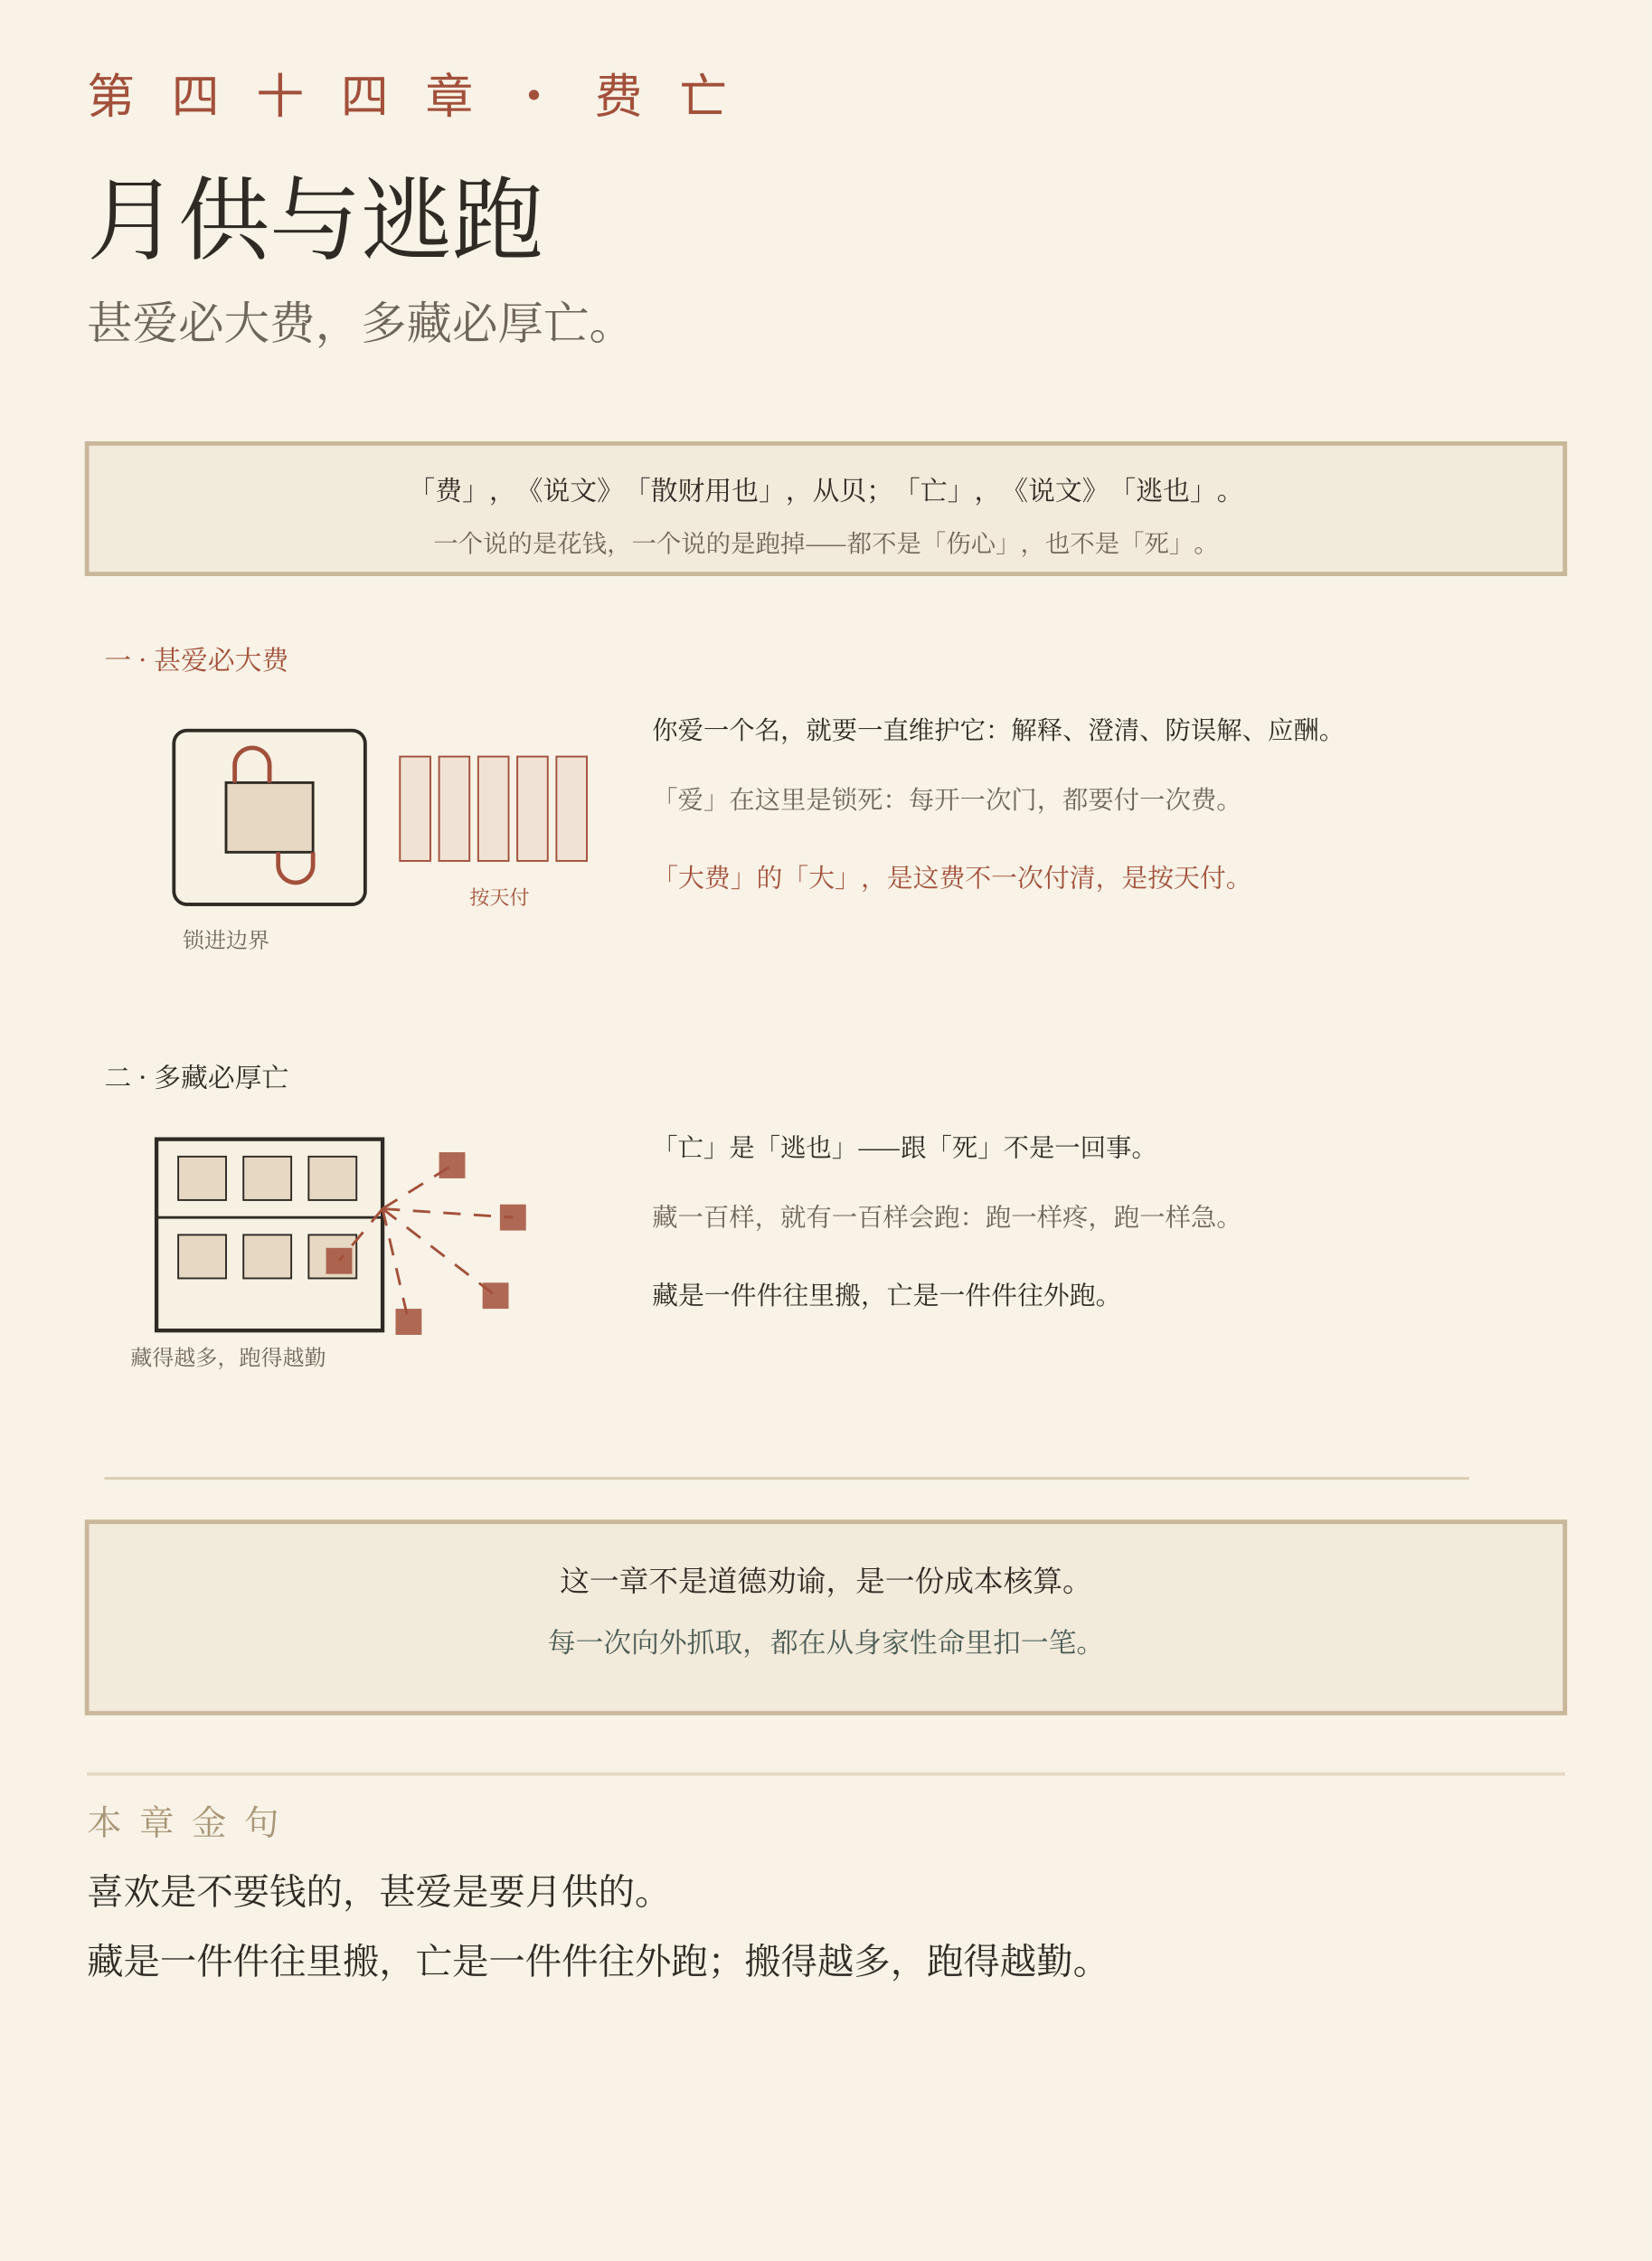
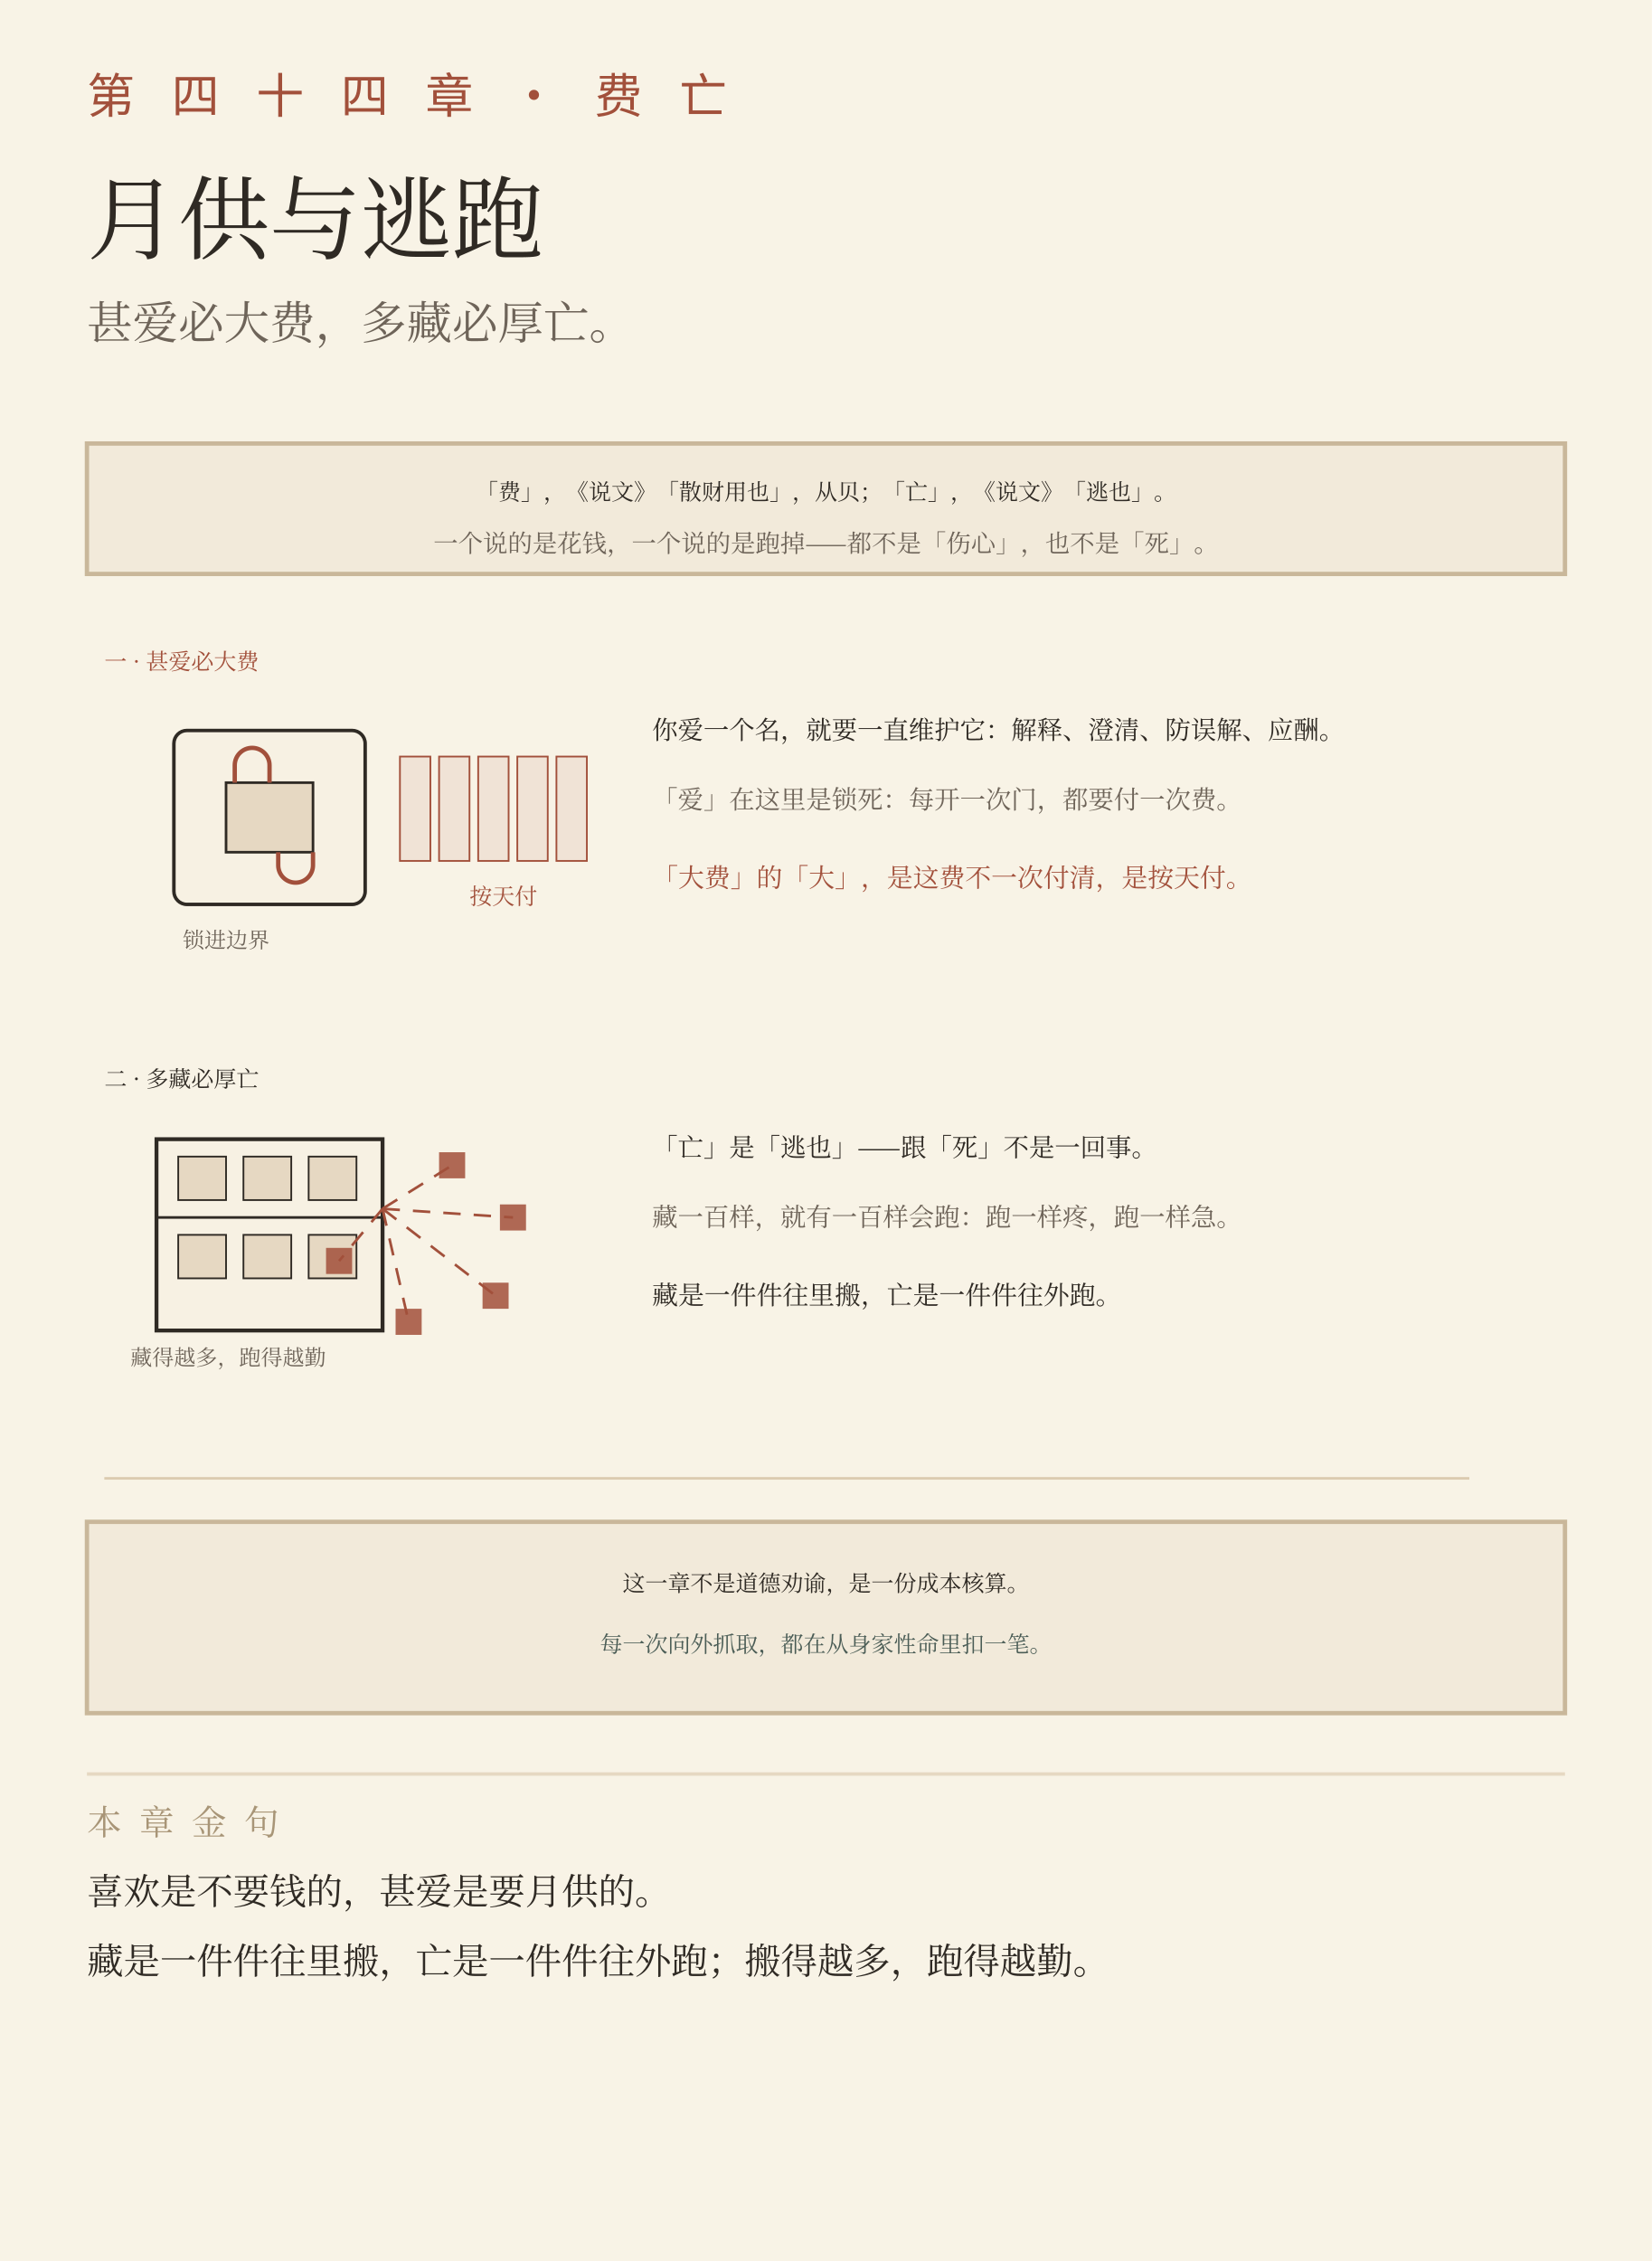
<svg xmlns="http://www.w3.org/2000/svg" viewBox="0 0 380 520" role="img" aria-label="喜欢不要钱，甚爱要月供；藏得越多，跑得越勤" font-family="'Noto Serif CJK SC','Noto Serif SC','Songti SC',serif">
  <defs>
    <marker id="arr" viewBox="0 0 10 10" refX="9" refY="5" markerWidth="6" markerHeight="6" orient="auto">
      <path d="M0 0 L10 5 L0 10 z" fill="#6E6459" />
    </marker>
    <marker id="arr2" viewBox="0 0 10 10" refX="9" refY="5" markerWidth="6" markerHeight="6" orient="auto">
      <path d="M0 0 L10 5 L0 10 z" fill="#4A5C55" />
    </marker>
    <marker id="arrL" viewBox="0 0 10 10" refX="1" refY="5" markerWidth="6" markerHeight="6" orient="auto">
      <path d="M10 0 L0 5 L10 10 z" fill="#4A5C55" />
    </marker>
    <marker id="arrS" viewBox="0 0 10 10" refX="9" refY="5" markerWidth="6" markerHeight="6" orient="auto">
      <path d="M0 0 L10 5 L0 10 z" fill="#A2503B" />
    </marker>
  </defs>
  <rect x="0" y="0" width="380" height="520" fill="#F8F3E6" />
  <text x="20" y="26" font-size="11" fill="#A2503B" font-family="'Noto Sans CJK SC','Noto Sans SC',sans-serif" letter-spacing="3">第 四 十 四 章 · 费 亡</text>
  <text x="20" y="58" font-size="21" fill="#2F2A24">月供与逃跑</text>
  <text x="20" y="78" font-size="10.5" fill="#6E6459">甚爱必大费，多藏必厚亡。</text>
  <rect x="20" y="102" width="340" height="30" fill="#F2EADA" stroke="#C9B79A" stroke-width="1.0" />
-   <text x="190" y="115" font-size="6.2" fill="#2F2A24" text-anchor="middle">「费」，《说文》「散财用也」，从贝；「亡」，《说文》「逃也」。</text>
+   <text x="190" y="115" font-size="5.2" fill="#2F2A24" text-anchor="middle">「费」，《说文》「散财用也」，从贝；「亡」，《说文》「逃也」。</text>
  <text x="190" y="127" font-size="5.7" fill="#6E6459" text-anchor="middle">一个说的是花钱，一个说的是跑掉——都不是「伤心」，也不是「死」。</text>
-   <text x="24" y="154" font-size="6.2" fill="#A2503B">一 · 甚爱必大费</text>
+   <text x="24" y="154" font-size="5.2" fill="#A2503B">一 · 甚爱必大费</text>
  <rect x="40" y="168" width="44" height="40" rx="3" fill="#F7F1E3" stroke="#2F2A24" stroke-width="0.8" />
  <rect x="52" y="180" width="20" height="16" fill="#E6D8C2" stroke="#2F2A24" stroke-width="0.6" />
  <path d="M54,180 v-4 a4,4 0 0 1 8,0 v4" fill="none" stroke="#A2503B" stroke-width="1" />
  <path d="M64,196 v3 a4,4 0 0 0 8,0 v-3" fill="none" stroke="#A2503B" stroke-width="1" />
  <text x="42" y="218" font-size="5.0" fill="#6E6459">锁进边界</text>
  <rect x="92" y="174" width="7" height="24" fill="#F0E3D6" stroke="#A2503B" stroke-width="0.4" />
  <rect x="101" y="174" width="7" height="24" fill="#F0E3D6" stroke="#A2503B" stroke-width="0.4" />
  <rect x="110" y="174" width="7" height="24" fill="#F0E3D6" stroke="#A2503B" stroke-width="0.4" />
  <rect x="119" y="174" width="7" height="24" fill="#F0E3D6" stroke="#A2503B" stroke-width="0.4" />
  <rect x="128" y="174" width="7" height="24" fill="#F0E3D6" stroke="#A2503B" stroke-width="0.4" />
-   <text x="108" y="208" font-size="4.6" fill="#A2503B">按天付</text>
+   <text x="108" y="208" font-size="5.2" fill="#A2503B">按天付</text>
  <text x="150" y="170" font-size="5.9" fill="#2F2A24">你爱一个名，就要一直维护它：解释、澄清、防误解、应酬。</text>
  <text x="150" y="186" font-size="5.9" fill="#6E6459">「爱」在这里是锁死：每开一次门，都要付一次费。</text>
  <text x="150" y="204" font-size="6.0" fill="#A2503B">「大费」的「大」，是这费不一次付清，是按天付。</text>
-   <text x="24" y="250" font-size="6.2" fill="#2F2A24">二 · 多藏必厚亡</text>
+   <text x="24" y="250" font-size="5.2" fill="#2F2A24">二 · 多藏必厚亡</text>
  <rect x="36" y="262" width="52" height="44" fill="#F7F1E3" stroke="#2F2A24" stroke-width="0.9" />
  <line x1="36" y1="280" x2="88" y2="280" stroke="#2F2A24" stroke-width="0.6" />
  <rect x="41" y="266" width="11" height="10" fill="#E6D8C2" stroke="#2F2A24" stroke-width="0.4" />
  <rect x="56" y="266" width="11" height="10" fill="#E6D8C2" stroke="#2F2A24" stroke-width="0.4" />
  <rect x="71" y="266" width="11" height="10" fill="#E6D8C2" stroke="#2F2A24" stroke-width="0.4" />
  <rect x="41" y="284" width="11" height="10" fill="#E6D8C2" stroke="#2F2A24" stroke-width="0.4" />
  <rect x="56" y="284" width="11" height="10" fill="#E6D8C2" stroke="#2F2A24" stroke-width="0.4" />
  <rect x="71" y="284" width="11" height="10" fill="#E6D8C2" stroke="#2F2A24" stroke-width="0.4" />
  <line x1="88" y1="278" x2="104" y2="268" stroke="#A2503B" stroke-width="0.6" stroke-dasharray="4 3" />
  <rect x="101" y="265" width="6" height="6" fill="#A2503B" opacity="0.85" />
  <line x1="88" y1="278" x2="118" y2="280" stroke="#A2503B" stroke-width="0.6" stroke-dasharray="4 3" />
  <rect x="115" y="277" width="6" height="6" fill="#A2503B" opacity="0.85" />
  <line x1="88" y1="278" x2="114" y2="298" stroke="#A2503B" stroke-width="0.6" stroke-dasharray="4 3" />
  <rect x="111" y="295" width="6" height="6" fill="#A2503B" opacity="0.85" />
  <line x1="88" y1="278" x2="94" y2="304" stroke="#A2503B" stroke-width="0.6" stroke-dasharray="4 3" />
  <rect x="91" y="301" width="6" height="6" fill="#A2503B" opacity="0.85" />
  <line x1="88" y1="278" x2="78" y2="290" stroke="#A2503B" stroke-width="0.6" stroke-dasharray="4 3" />
  <rect x="75" y="287" width="6" height="6" fill="#A2503B" opacity="0.85" />
  <text x="30" y="314" font-size="5.0" fill="#6E6459">藏得越多，跑得越勤</text>
  <text x="150" y="266" font-size="5.9" fill="#2F2A24">「亡」是「逃也」——跟「死」不是一回事。</text>
  <text x="150" y="282" font-size="5.9" fill="#6E6459">藏一百样，就有一百样会跑：跑一样疼，跑一样急。</text>
  <text x="150" y="300" font-size="6.0" fill="#2F2A24">藏是一件件往里搬，亡是一件件往外跑。</text>
  <line x1="24" y1="340" x2="338" y2="340" stroke="#DCCBB0" stroke-width="0.6" />
  <rect x="20" y="350" width="340" height="44" fill="#F2EADA" stroke="#C9B79A" stroke-width="1.0" />
-   <text x="190" y="366" font-size="6.8" fill="#2F2A24" text-anchor="middle">这一章不是道德劝谕，是一份成本核算。</text>
-   <text x="190" y="380" font-size="6.4" fill="#4A5C55" text-anchor="middle">每一次向外抓取，都在从身家性命里扣一笔。</text>
+   <text x="190" y="366" font-size="5.2" fill="#2F2A24" text-anchor="middle">这一章不是道德劝谕，是一份成本核算。</text>
+   <text x="190" y="380" font-size="5.2" fill="#4A5C55" text-anchor="middle">每一次向外抓取，都在从身家性命里扣一笔。</text>
  <line x1="20" y1="408" x2="360" y2="408" stroke="#E6D8C2" stroke-width="0.8" />
  <text x="20" y="422" font-size="8.0" fill="#A89577" letter-spacing="1">本 章 金 句</text>
  <text x="20" y="438" font-size="8.4" fill="#2F2A24">喜欢是不要钱的，甚爱是要月供的。</text>
  <text x="20" y="454" font-size="8.4" fill="#2F2A24">藏是一件件往里搬，亡是一件件往外跑；搬得越多，跑得越勤。</text>
</svg>
